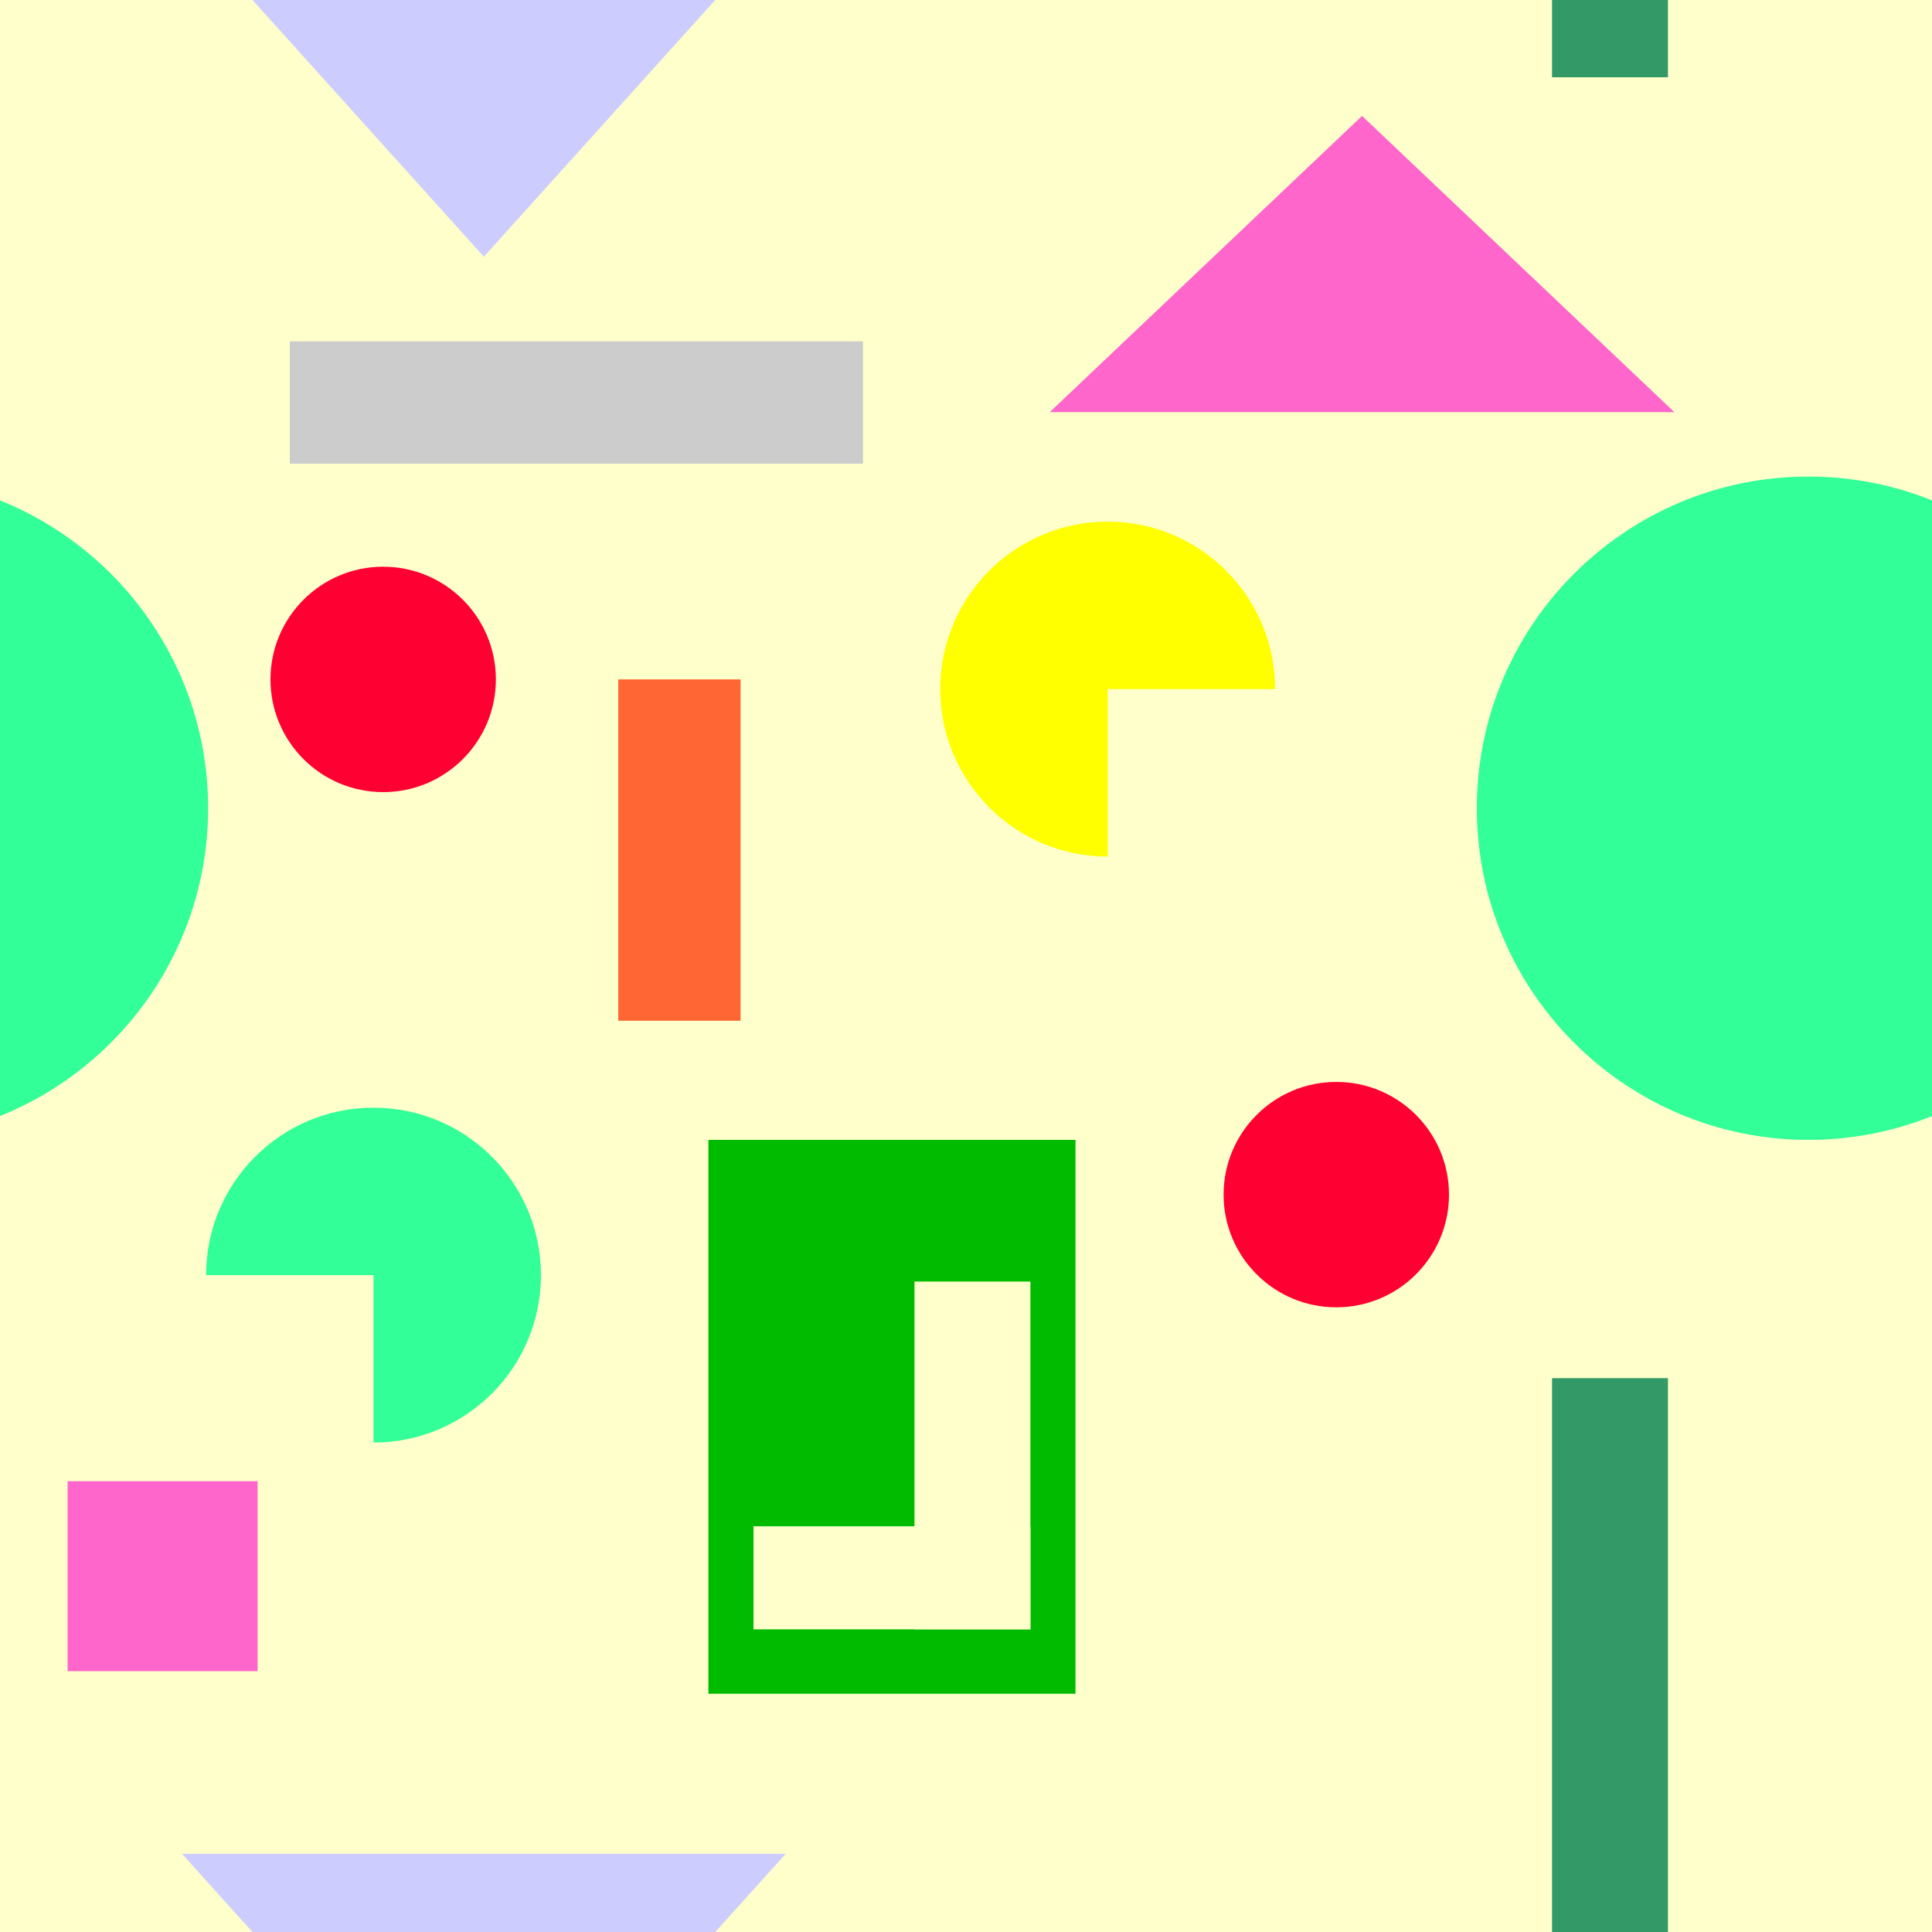
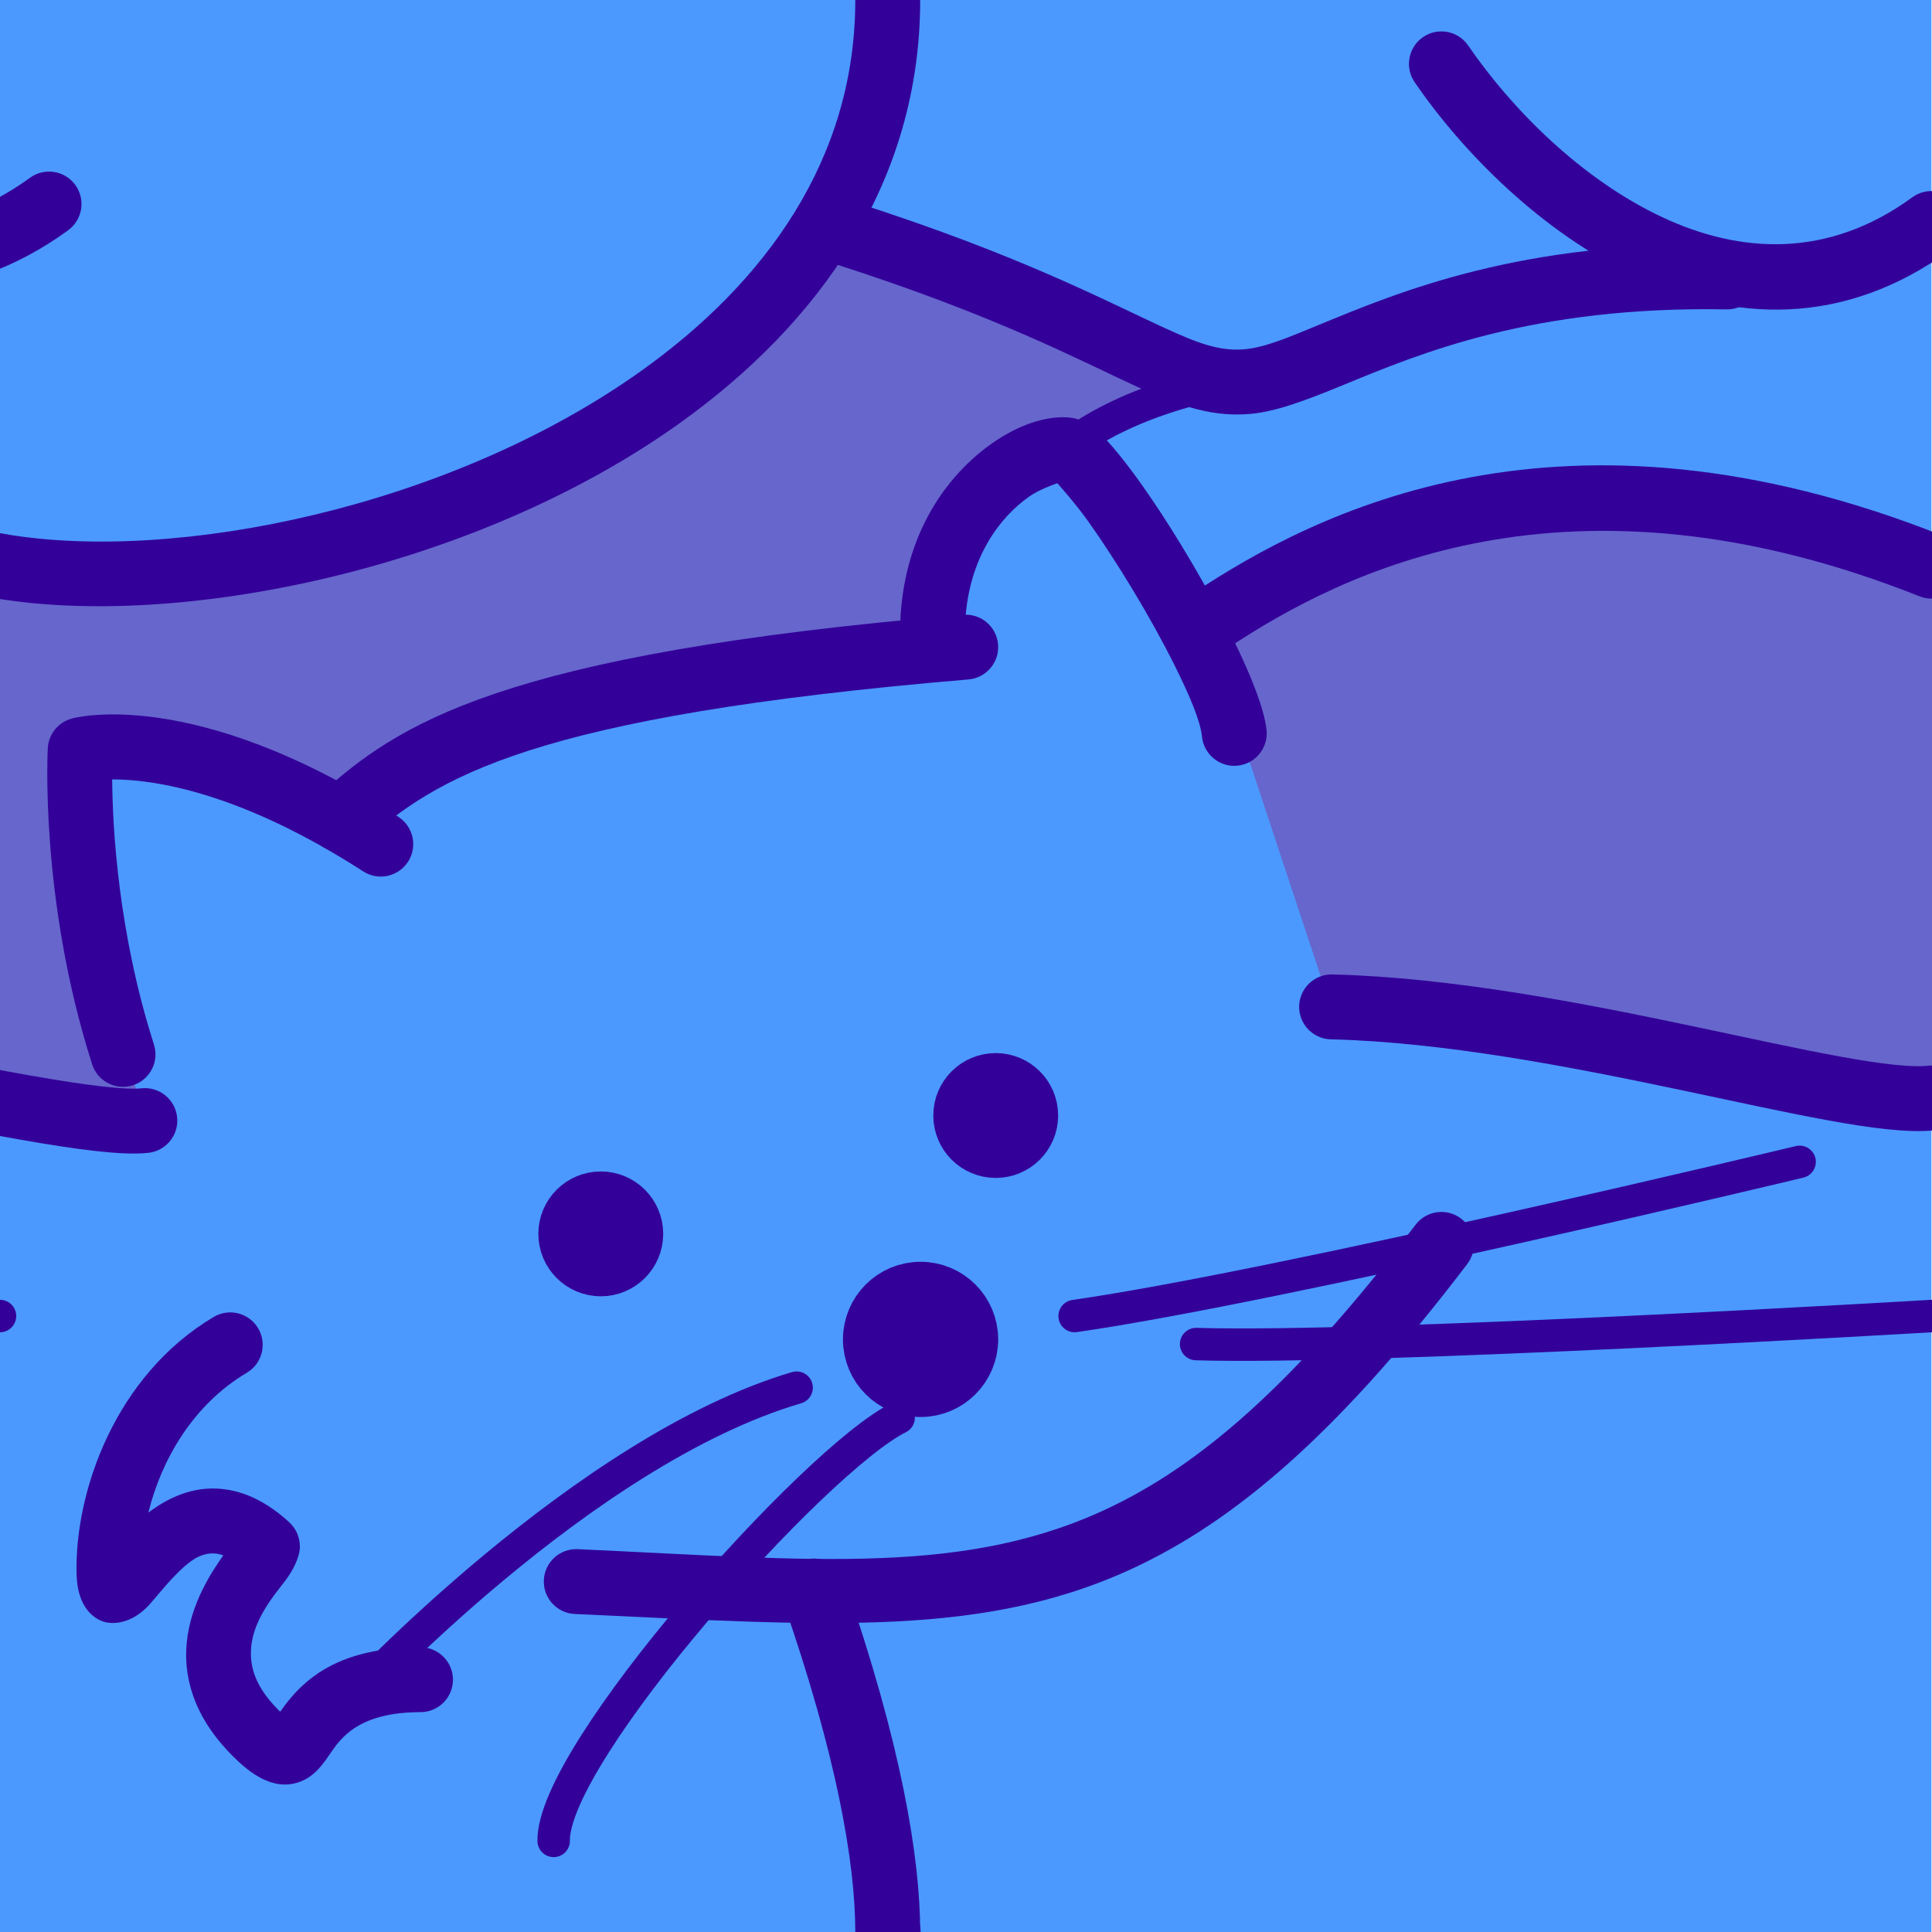
- <svg xmlns="http://www.w3.org/2000/svg" width="100%" height="100%" viewBox="0 0 300 300" version="1.1" xml:space="preserve" style="fill-rule:evenodd;clip-rule:evenodd;stroke-linejoin:round;stroke-miterlimit:2;">
-   <rect x="-4" y="-3" width="308" height="308" style="fill:rgb(255,255,204);" />
-   <rect x="110" y="177" width="57" height="86" style="fill:rgb(0,187,0);" />
-   <g transform="matrix(0.058442,0,0,0.175325,142.2338,199.526)">
-     <rect x="-4" y="-3" width="308" height="308" style="fill:rgb(255,255,204);" />
+ <svg xmlns="http://www.w3.org/2000/svg" width="100%" height="100%" viewBox="0 0 2481 2481" version="1.1" xml:space="preserve" style="fill-rule:evenodd;clip-rule:evenodd;stroke-linecap:round;stroke-linejoin:round;stroke-miterlimit:1.5;">
+   <g transform="matrix(2.265128,0,0,1.847633,-702.1896,-622.6524)">
+     <rect x="310" y="337" width="1095" height="1352" style="fill:rgb(75,153,255);" />
  </g>
-   <g transform="matrix(0.13961,0,0,0.051948,117.5584,237.1558)">
-     <rect x="-4" y="-3" width="308" height="308" style="fill:rgb(255,255,204);" />
+   <path d="M0,744L355,724L673,613L919,450L1074,297L1537,500L1364,570L1240.157,710L1182.157,838L650,923L460,1051L176,953L92,1009L153,1320L184,1432.5L-58,1415L-177,707L0,744Z" style="fill:rgb(102,102,204);" />
+   <path d="M1594,946L1709,1293L2232,1366.342L2575,1439.684L2578,743.359L2323,660L1965,657L1618,743.359L1537,796L1594,946Z" style="fill:rgb(102,102,204);" />
+   <g transform="matrix(1,0,0,1,0,2480.315)">
+     <path d="M-6.982,768.078C-29.653,764.224 -44.931,742.689 -41.078,720.018C-37.224,697.347 -15.689,682.069 6.982,685.922C224.654,722.92 576.513,652.223 823.33,476.58C983.041,362.925 1098.838,204.52 1098.838,0C1098.838,-22.996 1117.508,-41.667 1140.504,-41.667C1163.501,-41.667 1182.171,-22.996 1182.171,0C1182.171,232.874 1053.499,415.065 871.647,544.476C606.124,733.431 227.188,807.88 -6.982,768.078Z" style="fill:rgb(51,0,153);" />
  </g>
-   <g transform="matrix(1,0,0,1,-285.6814,0)">
-     <path d="M285.681,77.696C304.617,85.31 318,103.854 318,125.5C318,147.146 304.617,165.69 285.681,173.304L285.681,77.696Z" style="fill:rgb(51,255,153);" />
+   <g transform="matrix(1,0,0,1,34,32)">
+     <circle cx="737.5" cy="1552.5" r="38.5" style="fill:rgb(51,0,153);stroke:rgb(51,0,153);stroke-width:83.33px;" />
  </g>
-   <g transform="matrix(1,0,0,1,14.31859,0)">
-     <path d="M285.681,173.304C279.752,175.688 273.278,177 266.5,177C238.076,177 215,153.924 215,125.5C215,97.076 238.076,74 266.5,74C273.278,74 279.752,75.312 285.681,77.696L285.681,173.304Z" style="fill:rgb(51,255,153);" />
+   <g transform="matrix(1,0,0,1,541.1575,-120)">
+     <circle cx="737.5" cy="1552.5" r="38.5" style="fill:rgb(51,0,153);stroke:rgb(51,0,153);stroke-width:83.33px;" />
  </g>
-   <circle cx="58" cy="198" r="26" style="fill:rgb(51,255,153);" />
-   <rect x="241" y="-15" width="18" height="27" style="fill:rgb(51,153,102);" />
-   <g transform="matrix(1,0,0,3.592593,0,267.8889)">
-     <rect x="241" y="-15" width="18" height="27" style="fill:rgb(51,153,102);" />
+   <g transform="matrix(1.506494,0,0,1.506494,71.11852,-618.8312)">
+     <circle cx="737.5" cy="1552.5" r="38.5" style="fill:rgb(51,0,153);stroke:rgb(51,0,153);stroke-width:55.32px;" />
  </g>
-   <circle cx="59.5" cy="105.5" r="17.5" style="fill:rgb(255,0,51);" />
-   <g transform="matrix(1,0,0,1,148,80)">
-     <circle cx="59.5" cy="105.5" r="17.5" style="fill:rgb(255,0,51);" />
+   <g transform="matrix(1,0,0,1,-2480.315,0)">
+     <path d="M1578.98,830.757C1559.797,843.44 1533.926,838.163 1521.243,818.98C1508.56,799.797 1513.837,773.926 1533.02,761.243C1686.839,659.545 2051.512,610.983 2487.377,685.936C2510.04,689.833 2525.276,711.398 2521.379,734.062C2517.481,756.725 2495.917,771.961 2473.253,768.064C2065.096,697.875 1723.021,735.524 1578.98,830.757Z" style="fill:rgb(51,0,153);" />
  </g>
-   <circle cx="172" cy="107" r="26" style="fill:rgb(255,255,0);" />
-   <g transform="matrix(0.095779,0,0,0.095779,172.3831,107.2873)">
-     <rect x="-4" y="-3" width="308" height="308" style="fill:rgb(255,255,204);" />
+   <g transform="matrix(1,0,0,1,-2480.315,0)">
+     <path d="M1710,1293C2009.442,1300.537 2556.502,1451.029 2666.315,1439" style="fill:none;stroke:rgb(51,0,153);stroke-width:83.33px;" />
  </g>
-   <g transform="matrix(0.095779,0,0,0.095779,28.88312,198.2873)">
-     <rect x="-4" y="-3" width="308" height="308" style="fill:rgb(255,255,204);" />
+   <g transform="matrix(1,0,0,1,-2480.315,0)">
+     <path d="M1816.628,105.551C1803.629,86.58 1808.478,60.626 1827.449,47.628C1846.42,34.629 1872.374,39.478 1885.372,58.449C1940.403,138.767 2044.335,222.311 2163,265.131C2277.877,306.584 2407.412,309.647 2518.743,228.35C2537.315,214.788 2563.403,218.856 2576.965,237.428C2590.527,256 2586.459,282.088 2567.887,295.65C2432.223,394.717 2274.701,394.03 2134.715,343.517C1998.518,294.371 1879.789,197.735 1816.628,105.551Z" style="fill:rgb(51,0,153);" />
  </g>
-   <g transform="matrix(0.095779,0,0,0.095779,10.88312,230.2873)">
-     <rect x="-4" y="-3" width="308" height="308" style="fill:rgb(255,102,204);" />
+   <g transform="matrix(1,0,0,1,-2480.315,0)">
+     <path d="M1535.356,1746.823C1523.863,1746.468 1514.821,1736.849 1515.177,1725.356C1515.532,1713.863 1525.151,1704.821 1536.644,1705.177C1760.178,1712.088 2479.076,1669.204 2479.076,1669.204C2490.554,1668.52 2500.427,1677.283 2501.111,1688.761C2501.795,1700.239 2493.032,1710.112 2481.554,1710.796C2481.554,1710.796 1759.783,1753.762 1535.356,1746.823Z" style="fill:rgb(51,0,153);" />
  </g>
-   <rect x="45" y="53" width="89" height="19" style="fill:rgb(204,204,204);" />
-   <g transform="matrix(0,0.595506,-1,0,168,78.70225)">
-     <rect x="45" y="53" width="89" height="19" style="fill:rgb(255,102,51);" />
-   </g>
-   <path d="M211.5,18L260,64L163,64L211.5,18Z" style="fill:rgb(255,102,204);" />
-   <g transform="matrix(1,0,0,1,0,-24.13752)">
-     <path d="M39.201,24.138L111.06,24.138L75.13,64L39.201,24.138Z" style="fill:rgb(204,204,255);" />
-   </g>
-   <g transform="matrix(1,0,0,1,0,275.8625)">
-     <path d="M111.06,24.138L39.201,24.138L28.261,12L122,12L111.06,24.138Z" style="fill:rgb(204,204,255);" />
-   </g>
+   <path d="M-6.982,768.078C-29.653,764.224 -44.931,742.689 -41.078,720.018C-37.224,697.347 -15.689,682.069 6.982,685.922C224.649,722.92 576.323,652.225 822.994,476.586C982.615,362.931 1098.333,204.522 1098.333,0C1098.333,-22.996 1117.004,-41.667 1140,-41.667C1162.996,-41.667 1181.667,-22.996 1181.667,0C1181.667,232.873 1053.077,415.059 871.33,544.47C605.95,733.429 227.193,807.881 -6.982,768.078Z" style="fill:rgb(51,0,153);" />
+   <path d="M197.687,1341.309C204.691,1363.213 192.595,1386.683 170.691,1393.687C148.787,1400.691 125.317,1388.595 118.313,1366.691C50.304,1154.013 61.399,960.655 61.399,960.655C62.417,942.608 74.954,927.275 92.439,922.694C92.439,922.694 246.602,878.025 511.589,1048.988C530.913,1061.455 536.479,1087.265 524.012,1106.589C511.545,1125.913 485.735,1131.479 466.411,1119.012C305.716,1015.335 194.446,1000.761 144.062,1000.877C144.536,1062.671 151.6,1197.185 197.687,1341.309Z" style="fill:rgb(51,0,153);" />
+   <path d="M465.3,1083.444C448.265,1098.892 421.892,1097.603 406.444,1080.568C390.996,1063.533 392.285,1037.161 409.32,1021.713C509.332,931.018 638.982,839.882 1236.656,789.481C1259.571,787.548 1279.744,804.584 1281.677,827.499C1283.609,850.414 1266.574,870.587 1243.659,872.519C682.764,919.819 559.157,998.331 465.3,1083.444Z" style="fill:rgb(51,0,153);" />
+   <path d="M1357.802,620.552C1349.515,623.381 1333.398,629.472 1321.91,637.497C1284.143,663.88 1244.612,715.588 1239.587,796.58C1238.163,819.533 1218.372,837.011 1195.42,835.587C1172.467,834.163 1154.989,814.372 1156.413,791.42C1164.685,658.114 1242.411,582.825 1301.365,552.813C1335.115,535.632 1365.386,533.41 1381.667,537.722C1388.94,539.648 1399.837,544.887 1411.757,555.928C1425.021,568.214 1443.904,591.145 1464.833,620.512C1531.487,714.037 1620.202,874.913 1626.461,937.653C1628.744,960.536 1612.019,980.967 1589.136,983.25C1566.253,985.533 1545.822,968.808 1543.539,945.925C1541.499,925.476 1527.373,892.777 1508.929,855.552C1477.948,793.022 1433.462,720.08 1396.971,668.876C1383.501,649.977 1366.082,629.873 1357.802,620.552Z" style="fill:rgb(51,0,153);" />
+   <path d="M190.509,1942.479C214.029,1924.604 241.681,1911.716 272.371,1911.496C301.667,1911.286 334.998,1921.747 370.695,1954.147C379.603,1962.232 384.932,1972.684 385.124,1986.286C385.229,1993.743 381.226,2009.537 367.721,2027.983C352.17,2049.223 314.272,2089.389 323.678,2138.838C327.293,2157.844 338.584,2177.536 359.85,2198.148C365.044,2190.689 371.09,2182.595 378.603,2174.485C404.98,2146.01 448.706,2115.446 539.949,2115.333C562.945,2115.305 581.638,2133.952 581.667,2156.949C581.695,2179.945 563.048,2198.638 540.051,2198.667C461.067,2198.764 437.92,2231.36 423.746,2252.352C416.759,2262.7 410.316,2271.05 403.874,2276.707C394.584,2284.867 384.519,2289.486 373.468,2291.082C358.575,2293.232 336.397,2290.119 306.669,2262.553C264.52,2223.468 246.36,2184.552 240.869,2148.931C232.619,2095.413 253.778,2047.43 276.771,2012.068C279.921,2007.224 283.37,2002.175 286.742,1997.366C282.227,1995.716 277.841,1994.87 273.525,1994.828C253.968,1994.636 238.867,2009.024 225.916,2022.059C211.68,2036.388 200.166,2051.526 191.404,2061.069C168.782,2085.71 144.429,2086.422 132.28,2082.253C121.692,2078.619 99.534,2065.401 98.349,2022.141C95.435,1915.738 148.156,1766.189 274.408,1691.179C294.179,1679.433 319.766,1685.947 331.512,1705.717C343.258,1725.488 336.744,1751.075 316.973,1762.821C247.279,1804.229 207.061,1875.245 190.509,1942.479Z" style="fill:rgb(51,0,153);" />
+   <path d="M738.094,2072.623C715.122,2071.571 697.325,2052.067 698.377,2029.094C699.429,2006.122 718.933,1988.325 741.906,1989.377C1047.198,2003.354 1243.009,2024.634 1429.723,1933.65C1553.399,1873.383 1672.36,1763.771 1817.853,1572.753C1831.788,1554.459 1857.953,1550.919 1876.247,1564.853C1894.541,1578.788 1898.081,1604.953 1884.147,1623.247C1728.098,1828.122 1598.875,1943.923 1466.227,2008.562C1268.453,2104.936 1061.47,2087.428 738.094,2072.623Z" style="fill:rgb(51,0,153);" />
+   <path d="M1578.98,830.757C1559.797,843.44 1533.926,838.163 1521.243,818.98C1508.56,799.797 1513.837,773.926 1533.02,761.243C1688.144,658.682 2004.061,492.906 2495.702,688.279C2517.073,696.771 2527.529,721.017 2519.036,742.387C2510.544,763.758 2486.298,774.214 2464.928,765.721C2012.555,585.953 1721.714,736.388 1578.98,830.757Z" style="fill:rgb(51,0,153);" />
+   <path d="M1380,567C1466.377,506.041 1578,490 1578,490" style="fill:none;stroke:rgb(51,0,153);stroke-width:41.67px;" />
+   <path d="M1710,1293C2009.442,1300.537 2370.502,1422.029 2480.315,1410" style="fill:none;stroke:rgb(51,0,153);stroke-width:83.33px;" />
+   <path d="M1816.628,105.551C1803.629,86.58 1808.478,60.626 1827.449,47.628C1846.42,34.629 1872.374,39.478 1885.372,58.449C1940.819,139.374 2030.225,230.074 2135.009,279.081C2233.682,325.23 2346.63,333.028 2455.743,253.35C2474.315,239.788 2500.403,243.856 2513.965,262.428C2527.527,281 2523.459,307.088 2504.887,320.65C2367.007,421.335 2224.394,412.883 2099.705,354.567C1981.128,299.109 1879.373,197.128 1816.628,105.551Z" style="fill:rgb(51,0,153);" />
+   <path d="M1071.304,338.685C1049.401,331.678 1037.308,308.207 1044.315,286.304C1051.322,264.401 1074.793,252.308 1096.696,259.315C1310.079,327.581 1419.927,386.606 1495.333,421.048C1536.778,439.977 1565.213,451.421 1598.333,448.495C1624.807,446.156 1654.941,433.109 1693.371,417.307C1797.535,374.475 1952.505,309.132 2218.757,313.971C2241.75,314.388 2260.078,333.395 2259.66,356.387C2259.242,379.38 2240.236,397.708 2217.243,397.29C1967.791,392.757 1822.654,454.249 1725.063,494.379C1677.024,514.132 1638.761,528.581 1605.667,531.505C1559.359,535.596 1518.66,523.316 1460.711,496.848C1387.039,463.199 1279.779,405.381 1071.304,338.685Z" style="fill:rgb(51,0,153);" />
+   <path d="M1005.647,2056.81C998.09,2035.091 1009.589,2011.322 1031.308,2003.765C1053.027,1996.208 1076.796,2007.707 1084.353,2029.426C1157.775,2240.453 1181.499,2386.139 1181.667,2480.241C1181.708,2503.237 1163.071,2521.941 1140.074,2521.982C1117.078,2522.023 1098.374,2503.386 1098.333,2480.389C1098.176,2391.918 1074.676,2255.21 1005.647,2056.81Z" style="fill:rgb(51,0,153);" />
+   <path d="M1017.117,1762.015C1028.147,1758.768 1039.738,1765.087 1042.985,1776.117C1046.232,1787.147 1039.913,1798.738 1028.883,1801.985C758.991,1881.436 468.283,2196.158 468.283,2196.158C460.469,2204.593 447.277,2205.097 438.842,2197.283C430.407,2189.469 429.903,2176.277 437.717,2167.842C437.717,2167.842 738.527,1844.025 1017.117,1762.015Z" style="fill:rgb(51,0,153);" />
+   <path d="M1154,1820.559C1046.697,1873.842 709.118,2251.397 711,2364" style="fill:none;stroke:rgb(51,0,153);stroke-width:41.67px;" />
+   <path d="M1382.965,1710.621C1371.584,1712.258 1361.015,1704.347 1359.379,1692.965C1357.742,1681.584 1365.653,1671.015 1377.035,1669.379C1640.855,1631.44 2306.138,1471.742 2306.138,1471.742C2317.319,1469.059 2328.575,1475.958 2331.258,1487.138C2333.941,1498.319 2327.042,1509.575 2315.862,1512.258C2315.862,1512.258 1647.858,1672.528 1382.965,1710.621Z" style="fill:rgb(51,0,153);" />
+   <path d="M1535.356,1746.823C1523.863,1746.468 1514.821,1736.849 1515.177,1725.356C1515.532,1713.863 1525.151,1704.821 1536.644,1705.177C1760.178,1712.088 2479.076,1669.204 2479.076,1669.204C2490.554,1668.52 2500.427,1677.283 2501.111,1688.761C2501.795,1700.239 2493.032,1710.112 2481.554,1710.796C2481.554,1710.796 1759.783,1753.762 1535.356,1746.823Z" style="fill:rgb(51,0,153);" />
</svg>
